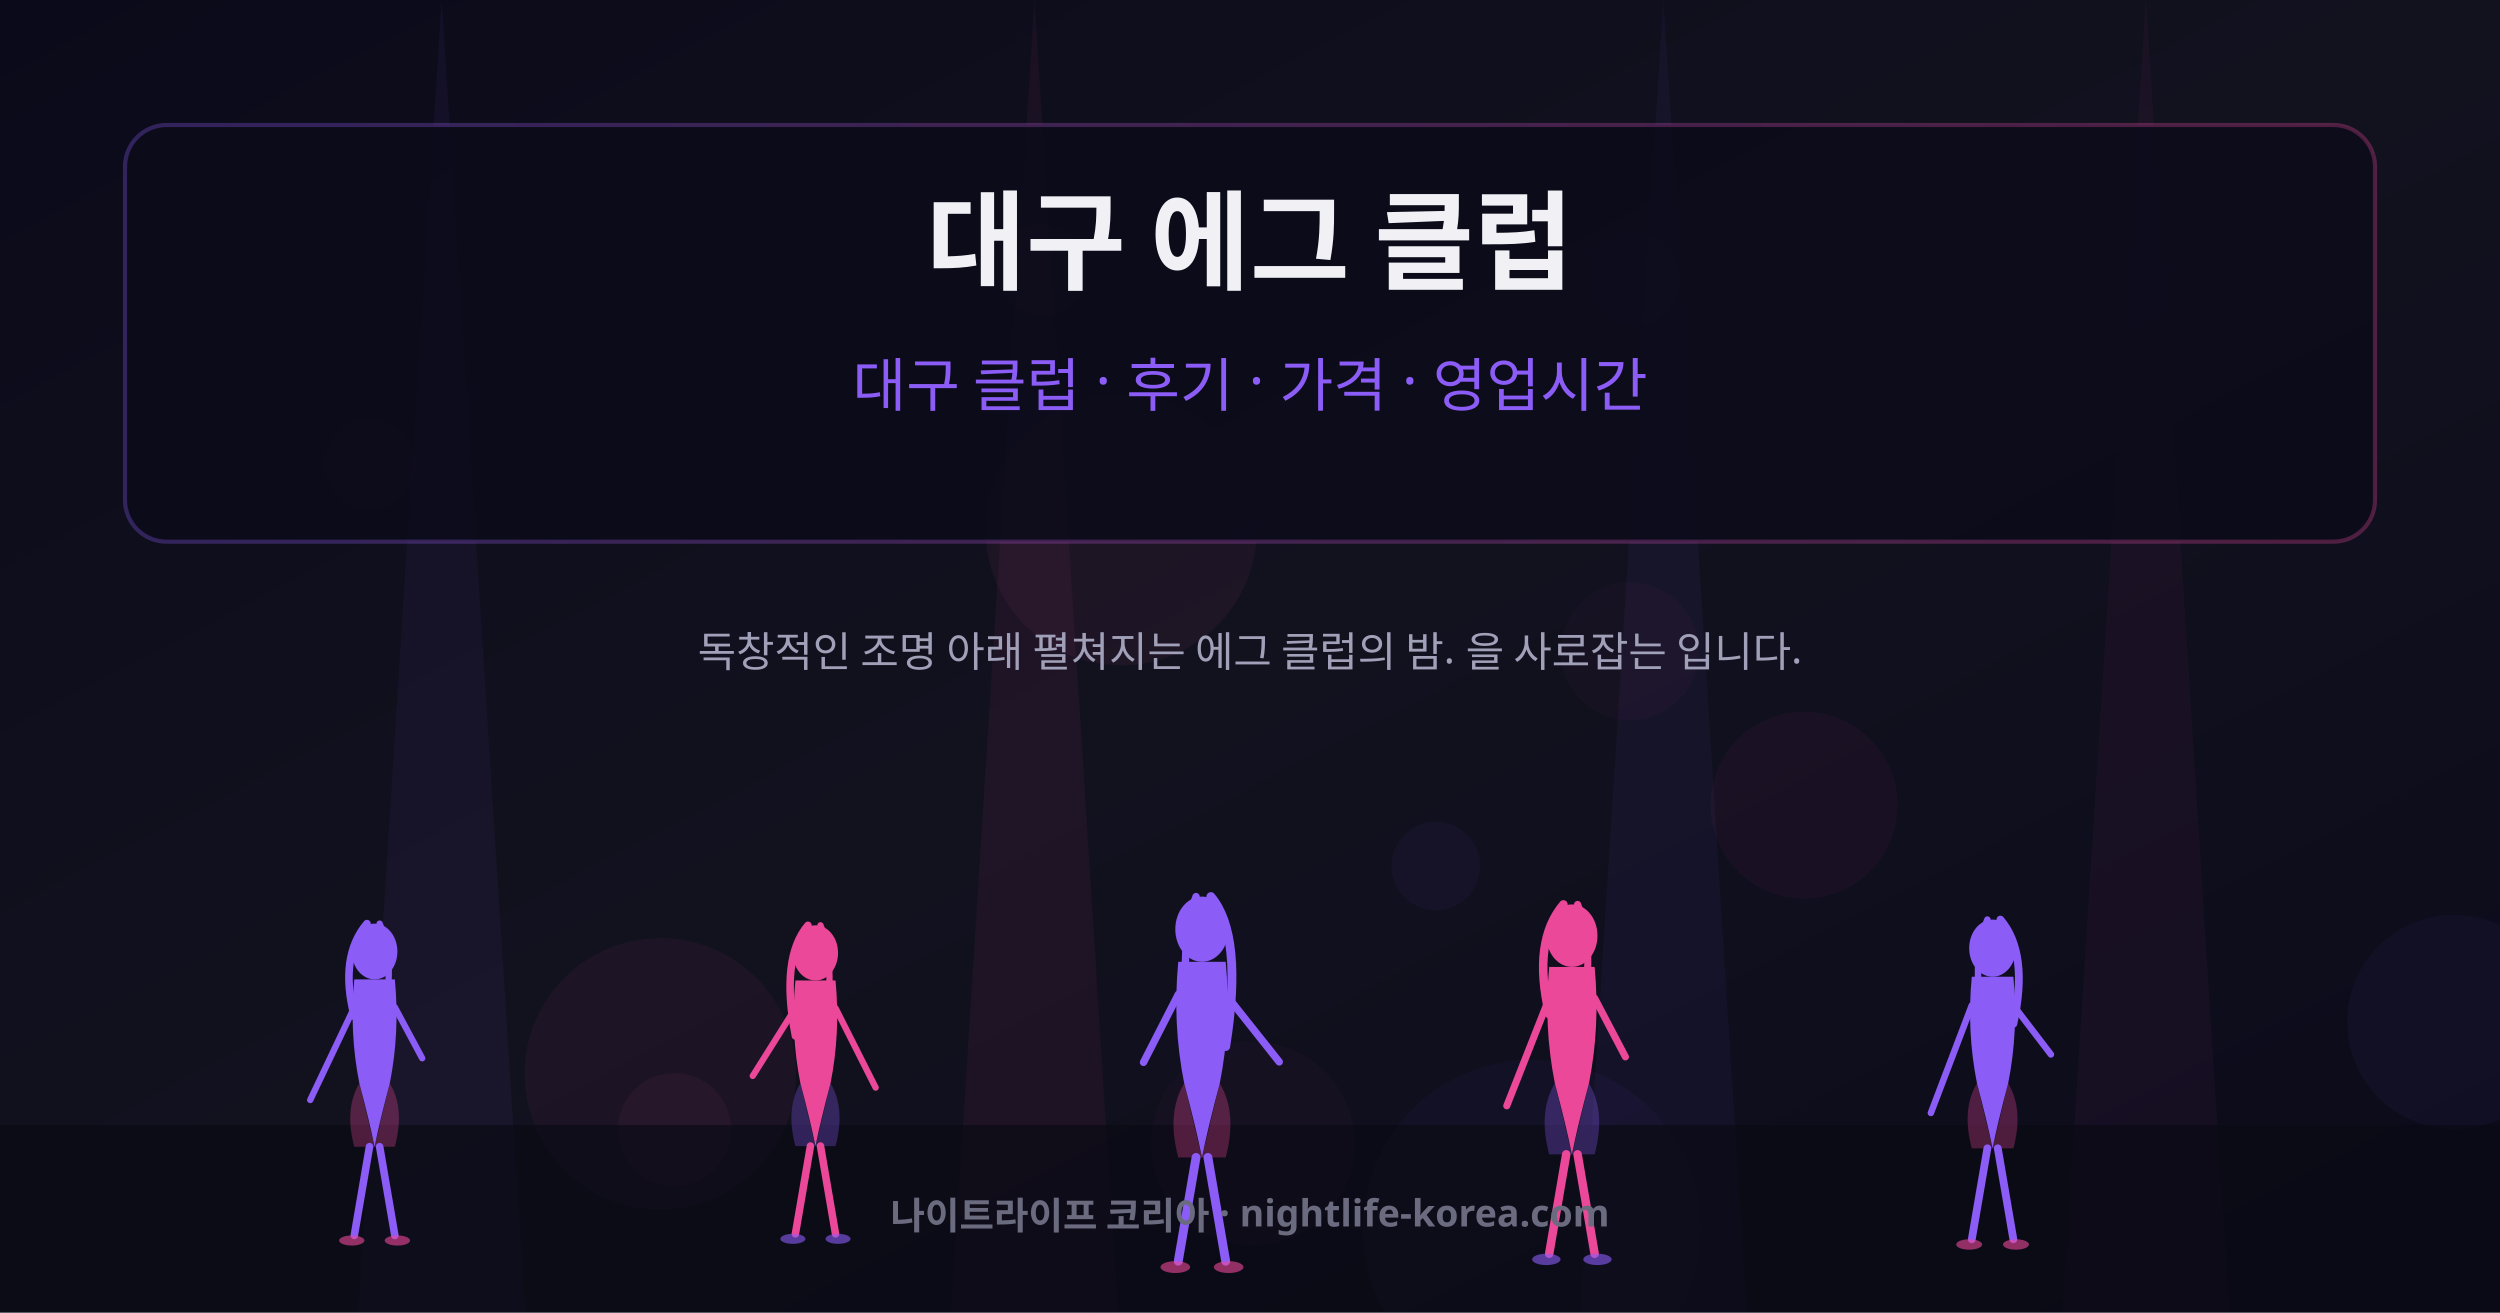
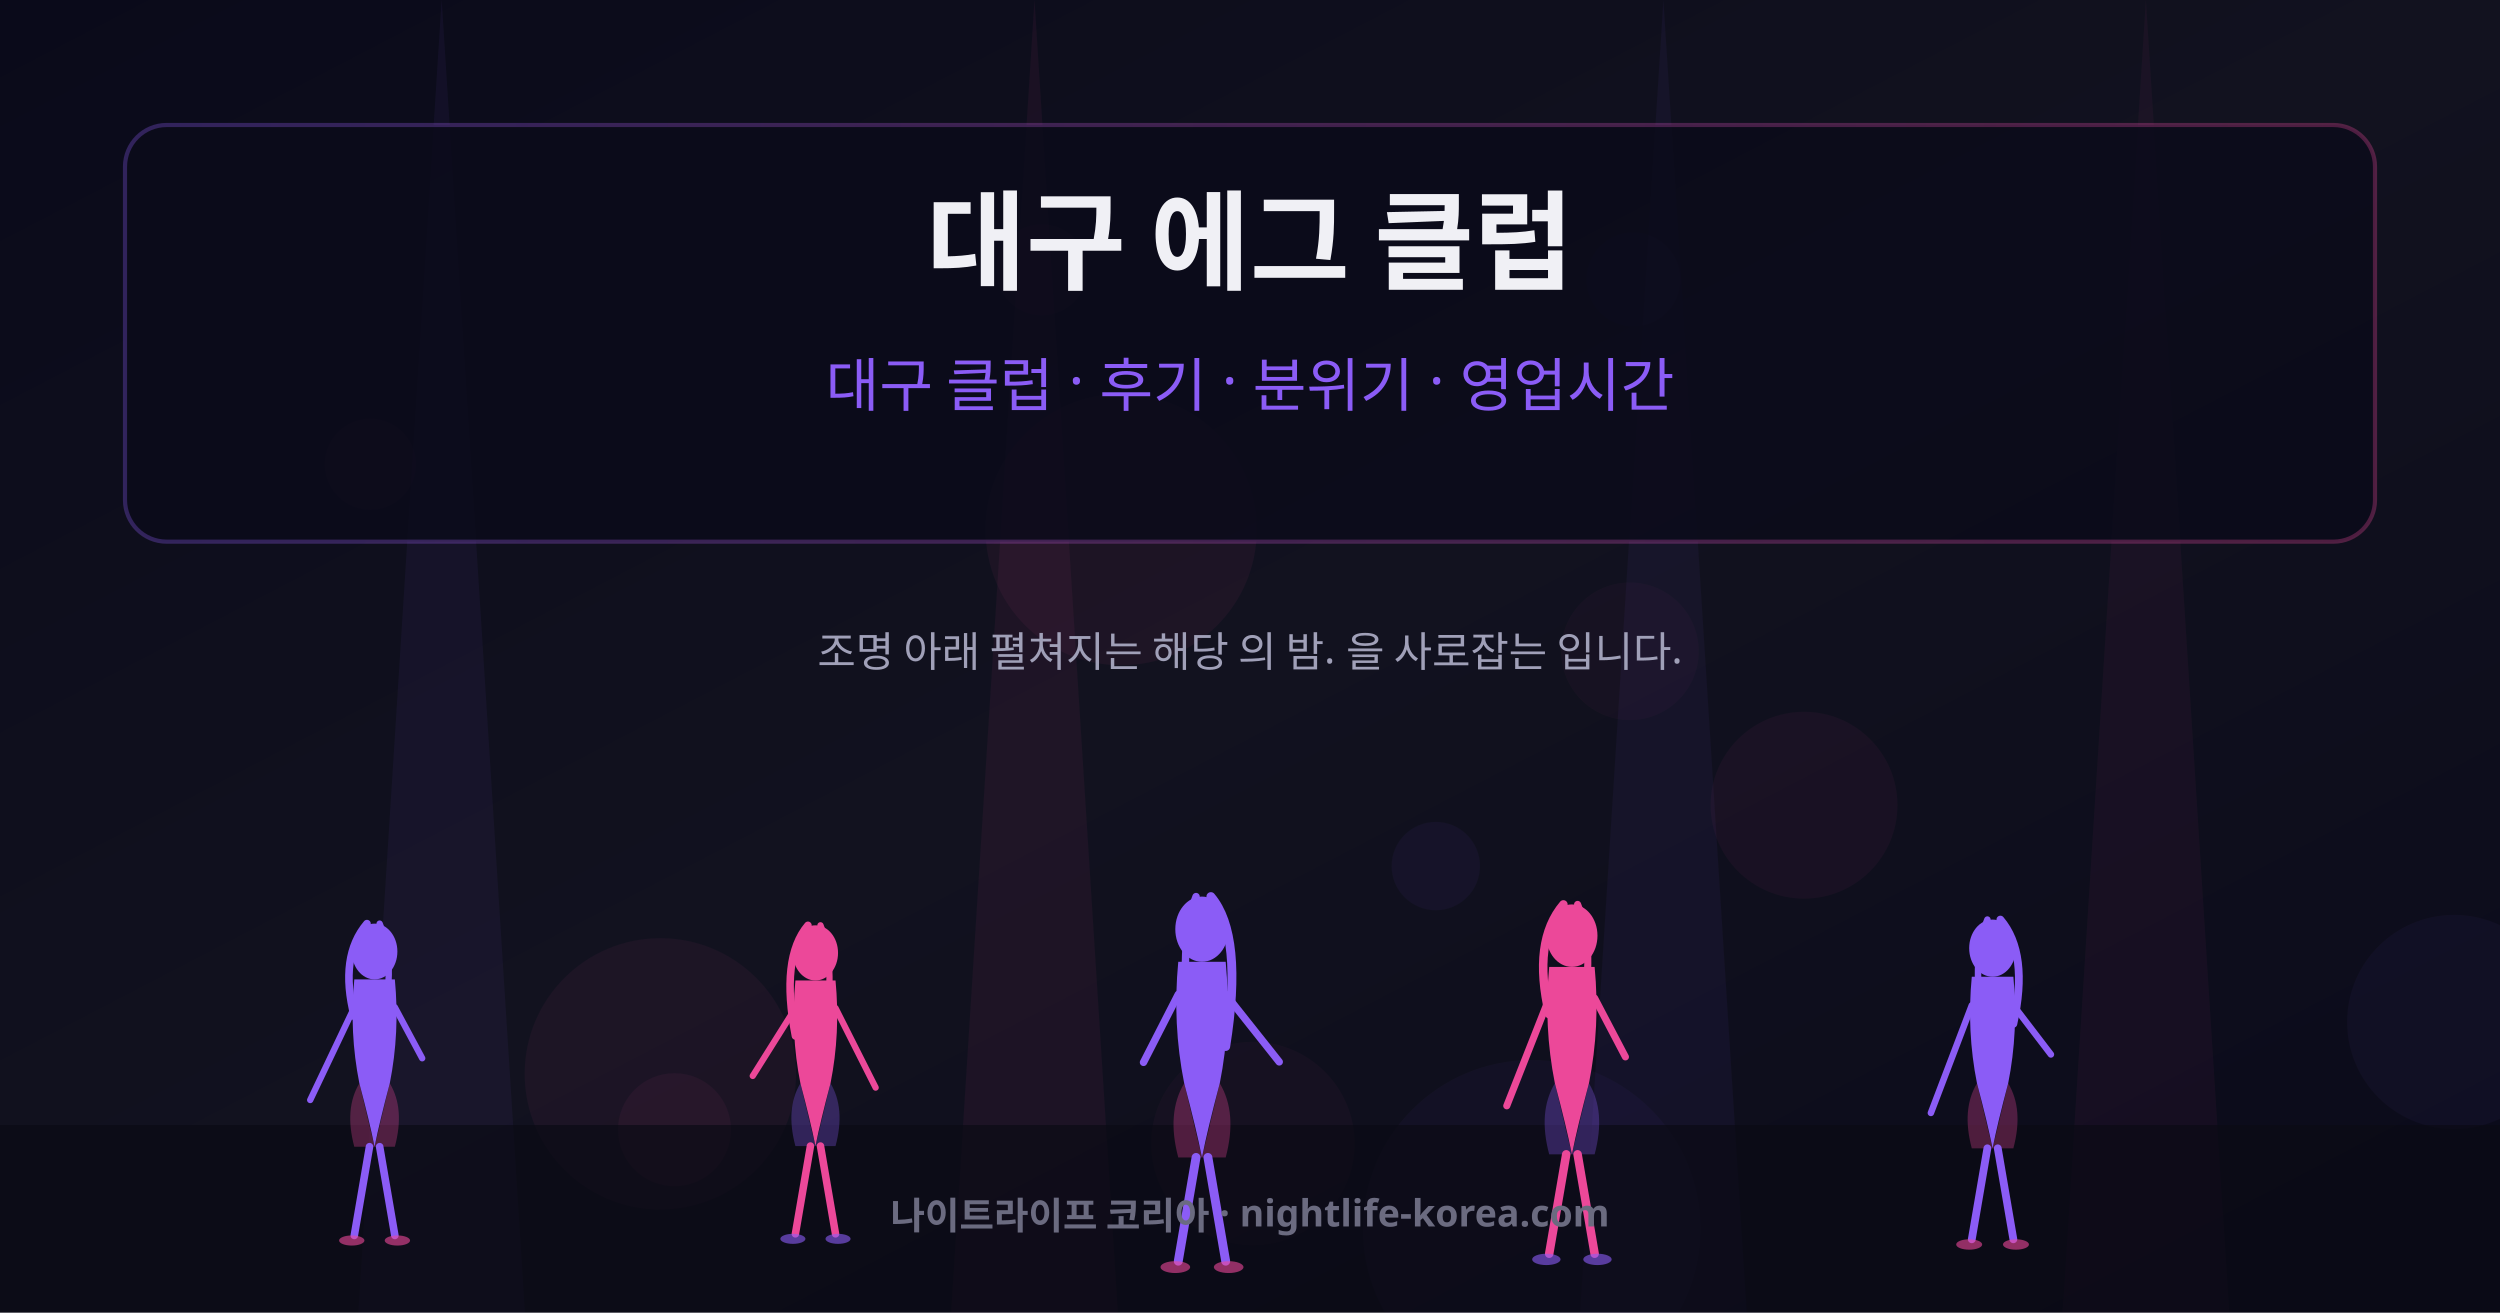
<svg xmlns="http://www.w3.org/2000/svg" viewBox="0 0 1200 630" width="1200" height="630">
  <defs>
    <linearGradient id="ogbg" x1="0%" y1="0%" x2="100%" y2="100%">
      <stop offset="0%" style="stop-color:#0a0a1a" />
      <stop offset="50%" style="stop-color:#12121f" />
      <stop offset="100%" style="stop-color:#0a0a1a" />
    </linearGradient>
    <linearGradient id="ogtxt" x1="0%" y1="0%" x2="100%" y2="0%">
      <stop offset="0%" style="stop-color:#8b5cf6" />
      <stop offset="100%" style="stop-color:#ec4899" />
    </linearGradient>
  </defs>
  <rect width="1200" height="630" fill="url(#ogbg)" />
  <polygon points="211.996,0 171.996,630 251.996,630" fill="#8b5cf6" opacity="0.059" />
  <polygon points="496.559,0 456.559,630 536.559,630" fill="#ec4899" opacity="0.061" />
  <polygon points="798.437,0 758.437,630 838.437,630" fill="#8b5cf6" opacity="0.052" />
  <polygon points="1030.021,0 990.021,630 1070.021,630" fill="#ec4899" opacity="0.049" />
  <circle cx="1178.003" cy="490.542" r="51.403" fill="#8b5cf6" opacity="0.041" />
  <circle cx="601.39" cy="548.92" r="48.83" fill="#ec4899" opacity="0.032" />
  <circle cx="500.057" cy="129.512" r="21.832" fill="#ec4899" opacity="0.055" />
  <circle cx="323.756" cy="542.273" r="27.132" fill="#ec4899" opacity="0.052" />
  <circle cx="538.159" cy="254.239" r="65.093" fill="#ec4899" opacity="0.058" />
  <circle cx="784.093" cy="134.128" r="22.525" fill="#8b5cf6" opacity="0.053" />
  <circle cx="689.183" cy="415.72" r="21.22" fill="#8b5cf6" opacity="0.048" />
  <circle cx="782.373" cy="312.625" r="33.017" fill="#ec4899" opacity="0.032" />
  <circle cx="316.975" cy="515.456" r="65.13" fill="#ec4899" opacity="0.054" />
  <circle cx="865.938" cy="386.496" r="44.842" fill="#ec4899" opacity="0.05" />
  <circle cx="735.209" cy="589.869" r="81.087" fill="#8b5cf6" opacity="0.037" />
  <circle cx="177.755" cy="222.827" r="21.93" fill="#ec4899" opacity="0.058" />
  <rect x="0" y="540" width="1200" height="90" fill="#0a0a14" opacity="0.7" />
  <g transform="translate(179.7946,520) scale(1.216819)">
    <ellipse cx="0" cy="-52" rx="9" ry="11" fill="#8b5cf6" />
    <path d="M-3,-63 Q-14,-50 -8,-26.418" stroke="#8b5cf6" stroke-width="3" fill="none" stroke-linecap="round" />
    <path d="M2,-63 Q8,-48 4,-29.418" stroke="#8b5cf6" stroke-width="2.5" fill="none" stroke-linecap="round" />
    <path d="M-8,-41 Q-10,-20 -6,0 Q-2,15 0,25 Q2,15 6,0 Q10,-20 8,-41 Z" fill="#8b5cf6" />
    <path d="M-6,0 Q-12,10 -8,25 L0,25 Z" fill="#ec4899" opacity="0.3" />
    <path d="M6,0 Q12,10 8,25 L0,25 Z" fill="#ec4899" opacity="0.3" />
    <line x1="-2" y1="25" x2="-8" y2="60" stroke="#8b5cf6" stroke-width="3" stroke-linecap="round" />
    <line x1="2" y1="25" x2="8" y2="60" stroke="#8b5cf6" stroke-width="3" stroke-linecap="round" />
    <ellipse cx="-9" cy="62" rx="5" ry="2" fill="#ec4899" opacity="0.6" />
    <ellipse cx="9" cy="62" rx="5" ry="2" fill="#ec4899" opacity="0.6" />
    <line x1="-8" y1="-30" x2="-25.394" y2="6.574" stroke="#8b5cf6" stroke-width="2.5" stroke-linecap="round" />
    <line x1="8" y1="-30" x2="18.785" y2="-9.893" stroke="#8b5cf6" stroke-width="2.5" stroke-linecap="round" />
  </g>
  <g transform="translate(391.422,520) scale(1.203994)">
    <ellipse cx="0" cy="-52" rx="9" ry="11" fill="#ec4899" />
    <path d="M-3,-63 Q-14,-50 -8,-18.885" stroke="#ec4899" stroke-width="3" fill="none" stroke-linecap="round" />
    <path d="M2,-63 Q8,-48 4,-21.885" stroke="#ec4899" stroke-width="2.5" fill="none" stroke-linecap="round" />
    <path d="M-8,-41 Q-10,-20 -6,0 Q-2,15 0,25 Q2,15 6,0 Q10,-20 8,-41 Z" fill="#ec4899" />
    <path d="M-6,0 Q-12,10 -8,25 L0,25 Z" fill="#8b5cf6" opacity="0.3" />
    <path d="M6,0 Q12,10 8,25 L0,25 Z" fill="#8b5cf6" opacity="0.3" />
    <line x1="-2" y1="25" x2="-8" y2="60" stroke="#ec4899" stroke-width="3" stroke-linecap="round" />
    <line x1="2" y1="25" x2="8" y2="60" stroke="#ec4899" stroke-width="3" stroke-linecap="round" />
    <ellipse cx="-9" cy="62" rx="5" ry="2" fill="#8b5cf6" opacity="0.6" />
    <ellipse cx="9" cy="62" rx="5" ry="2" fill="#8b5cf6" opacity="0.6" />
    <line x1="-8" y1="-30" x2="-24.999" y2="-2.954" stroke="#ec4899" stroke-width="2.5" stroke-linecap="round" />
    <line x1="8" y1="-30" x2="23.99" y2="1.699" stroke="#ec4899" stroke-width="2.5" stroke-linecap="round" />
  </g>
  <g transform="translate(576.9491,520) scale(1.422767)">
    <ellipse cx="0" cy="-52" rx="9" ry="11" fill="#8b5cf6" />
    <path d="M3,-63 Q14,-50 8,-12.418" stroke="#8b5cf6" stroke-width="3" fill="none" stroke-linecap="round" />
    <path d="M-2,-63 Q-8,-48 -4,-15.418" stroke="#8b5cf6" stroke-width="2.5" fill="none" stroke-linecap="round" />
    <path d="M-8,-41 Q-10,-20 -6,0 Q-2,15 0,25 Q2,15 6,0 Q10,-20 8,-41 Z" fill="#8b5cf6" />
    <path d="M-6,0 Q-12,10 -8,25 L0,25 Z" fill="#ec4899" opacity="0.3" />
    <path d="M6,0 Q12,10 8,25 L0,25 Z" fill="#ec4899" opacity="0.3" />
    <line x1="-2" y1="25" x2="-8" y2="60" stroke="#8b5cf6" stroke-width="3" stroke-linecap="round" />
    <line x1="2" y1="25" x2="8" y2="60" stroke="#8b5cf6" stroke-width="3" stroke-linecap="round" />
    <ellipse cx="-9" cy="62" rx="5" ry="2" fill="#ec4899" opacity="0.6" />
    <ellipse cx="9" cy="62" rx="5" ry="2" fill="#ec4899" opacity="0.6" />
    <line x1="-8" y1="-30" x2="-19.726" y2="-7.08" stroke="#8b5cf6" stroke-width="2.5" stroke-linecap="round" />
    <line x1="8" y1="-30" x2="26.06" y2="-7.241" stroke="#8b5cf6" stroke-width="2.5" stroke-linecap="round" />
  </g>
  <g transform="translate(754.5176,520) scale(1.363091)">
    <ellipse cx="0" cy="-52" rx="9" ry="11" fill="#ec4899" />
    <path d="M-3,-63 Q-14,-50 -8,-24.345" stroke="#ec4899" stroke-width="3" fill="none" stroke-linecap="round" />
    <path d="M2,-63 Q8,-48 4,-27.345" stroke="#ec4899" stroke-width="2.5" fill="none" stroke-linecap="round" />
    <path d="M-8,-41 Q-10,-20 -6,0 Q-2,15 0,25 Q2,15 6,0 Q10,-20 8,-41 Z" fill="#ec4899" />
    <path d="M-6,0 Q-12,10 -8,25 L0,25 Z" fill="#8b5cf6" opacity="0.3" />
    <path d="M6,0 Q12,10 8,25 L0,25 Z" fill="#8b5cf6" opacity="0.3" />
    <line x1="-2" y1="25" x2="-8" y2="60" stroke="#ec4899" stroke-width="3" stroke-linecap="round" />
    <line x1="2" y1="25" x2="8" y2="60" stroke="#ec4899" stroke-width="3" stroke-linecap="round" />
    <ellipse cx="-9" cy="62" rx="5" ry="2" fill="#8b5cf6" opacity="0.6" />
    <ellipse cx="9" cy="62" rx="5" ry="2" fill="#8b5cf6" opacity="0.6" />
    <line x1="-8" y1="-30" x2="-22.94" y2="7.912" stroke="#ec4899" stroke-width="2.5" stroke-linecap="round" />
    <line x1="8" y1="-30" x2="18.842" y2="-9.314" stroke="#ec4899" stroke-width="2.5" stroke-linecap="round" />
  </g>
  <g transform="translate(956.4362,520) scale(1.247624)">
    <ellipse cx="0" cy="-52" rx="9" ry="11" fill="#8b5cf6" />
    <path d="M3,-63 Q14,-50 8,-22.89" stroke="#8b5cf6" stroke-width="3" fill="none" stroke-linecap="round" />
    <path d="M-2,-63 Q-8,-48 -4,-25.89" stroke="#8b5cf6" stroke-width="2.5" fill="none" stroke-linecap="round" />
    <path d="M-8,-41 Q-10,-20 -6,0 Q-2,15 0,25 Q2,15 6,0 Q10,-20 8,-41 Z" fill="#8b5cf6" />
    <path d="M-6,0 Q-12,10 -8,25 L0,25 Z" fill="#ec4899" opacity="0.3" />
    <path d="M6,0 Q12,10 8,25 L0,25 Z" fill="#ec4899" opacity="0.3" />
    <line x1="-2" y1="25" x2="-8" y2="60" stroke="#8b5cf6" stroke-width="3" stroke-linecap="round" />
    <line x1="2" y1="25" x2="8" y2="60" stroke="#8b5cf6" stroke-width="3" stroke-linecap="round" />
    <ellipse cx="-9" cy="62" rx="5" ry="2" fill="#ec4899" opacity="0.6" />
    <ellipse cx="9" cy="62" rx="5" ry="2" fill="#ec4899" opacity="0.6" />
    <line x1="-8" y1="-30" x2="-23.735" y2="11.39" stroke="#8b5cf6" stroke-width="2.5" stroke-linecap="round" />
    <line x1="8" y1="-30" x2="22.445" y2="-11.115" stroke="#8b5cf6" stroke-width="2.5" stroke-linecap="round" />
  </g>
  <rect x="60" y="60" width="1080" height="200" rx="20" fill="#0a0a1a" opacity="0.85" />
  <rect x="60" y="60" width="1080" height="200" rx="20" fill="none" stroke="url(#ogtxt)" stroke-width="2" opacity="0.3" />
  <text x="600" y="135" text-anchor="middle" font-family="'Noto Sans KR',sans-serif" font-size="52" font-weight="800" fill="#f0f0f5">대구 에그 클럽</text>
-   <text x="600" y="195" text-anchor="middle" font-family="'Noto Sans KR',sans-serif" font-size="28" font-weight="500" fill="#8b5cf6">대구 클럽 · 후기 · 가격 · 영업시간</text>
+   <text x="600" y="195" text-anchor="middle" font-family="'Noto Sans KR',sans-serif" font-size="28" font-weight="500" fill="#8b5cf6">대구 클럽 · 후기 · 분위기 · 영업시간</text>
  <rect x="60" y="290" width="auto" height="40" rx="20" fill="#8b5cf6" opacity="0.15" />
-   <text x="600" y="320" text-anchor="middle" font-family="'Noto Sans KR',sans-serif" font-size="20" fill="#a0a0b8">독창적인 조명 아래 펼쳐지는 에그 클럽의 밤. 을 사로잡는 입니다.</text>
+   <text x="600" y="320" text-anchor="middle" font-family="'Noto Sans KR',sans-serif" font-size="20" fill="#a0a0b8">조명 아래 펼쳐지는 해당 의 밤. 을 사로잡는 입니다.</text>
  <text x="600" y="590" text-anchor="middle" font-family="'Noto Sans KR',sans-serif" font-size="18" font-weight="600" fill="#6b6b80">나이트라이프 코리아 · nightlife-korea.com</text>
</svg>
